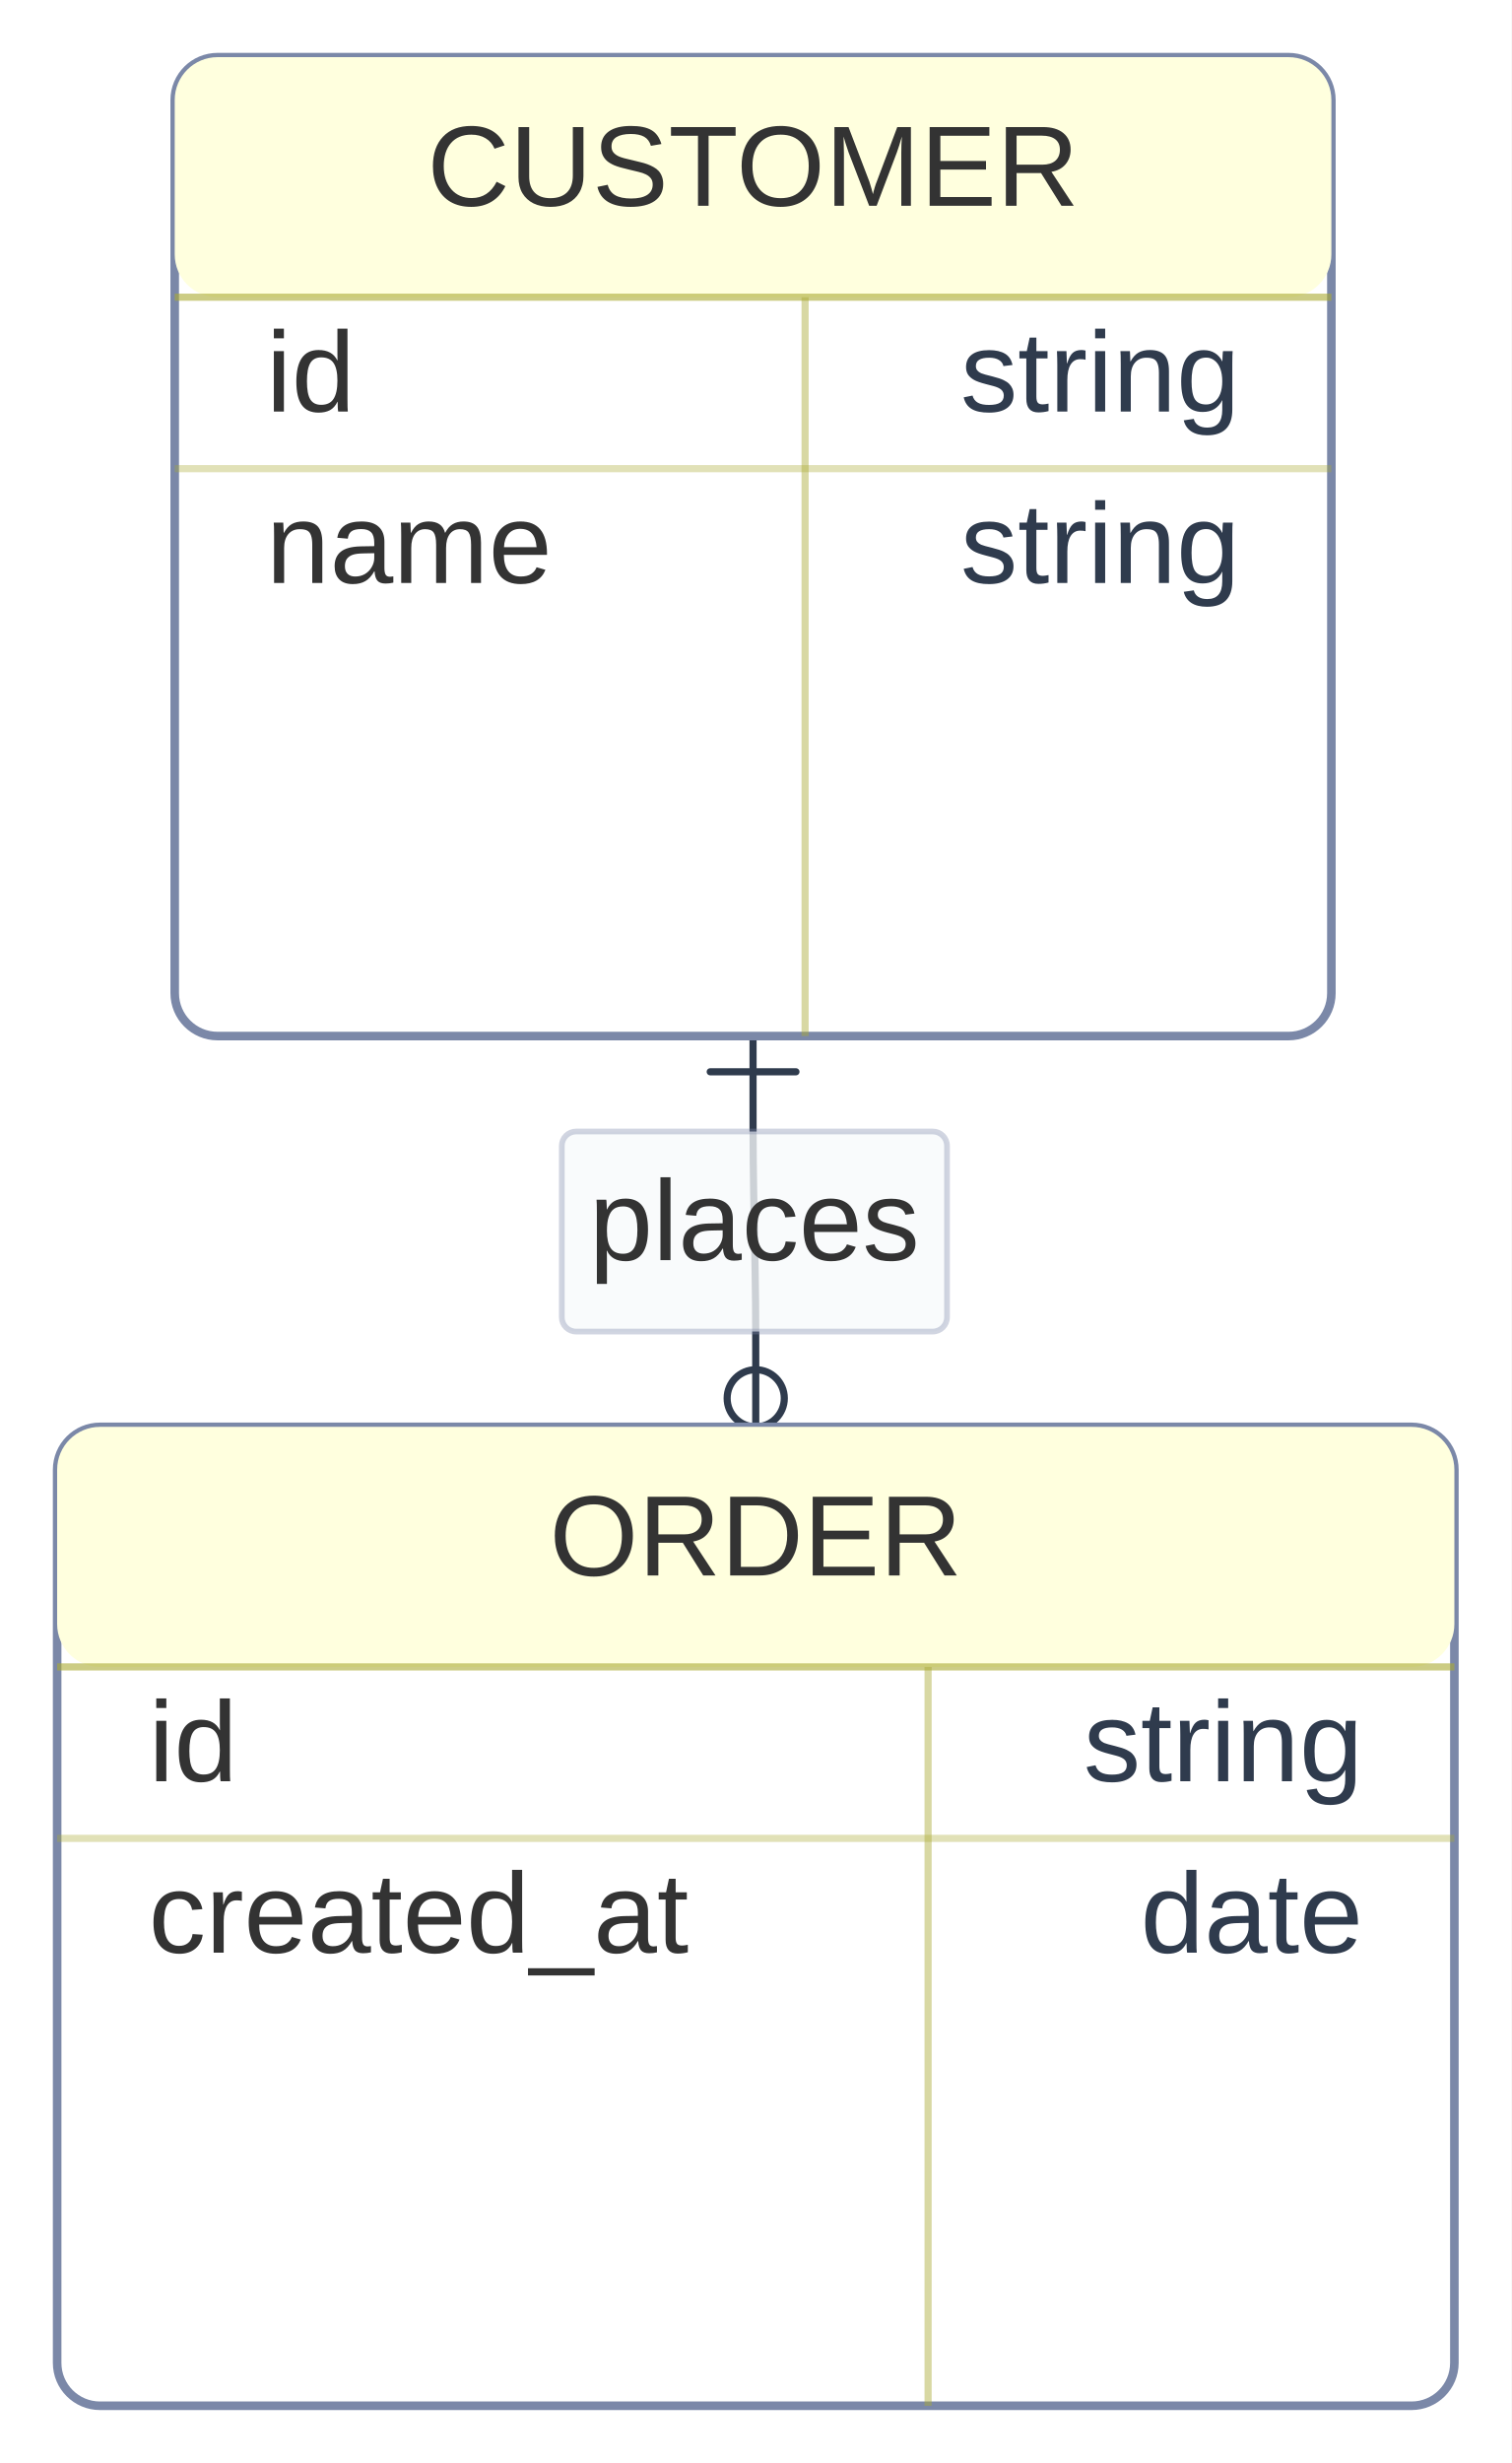
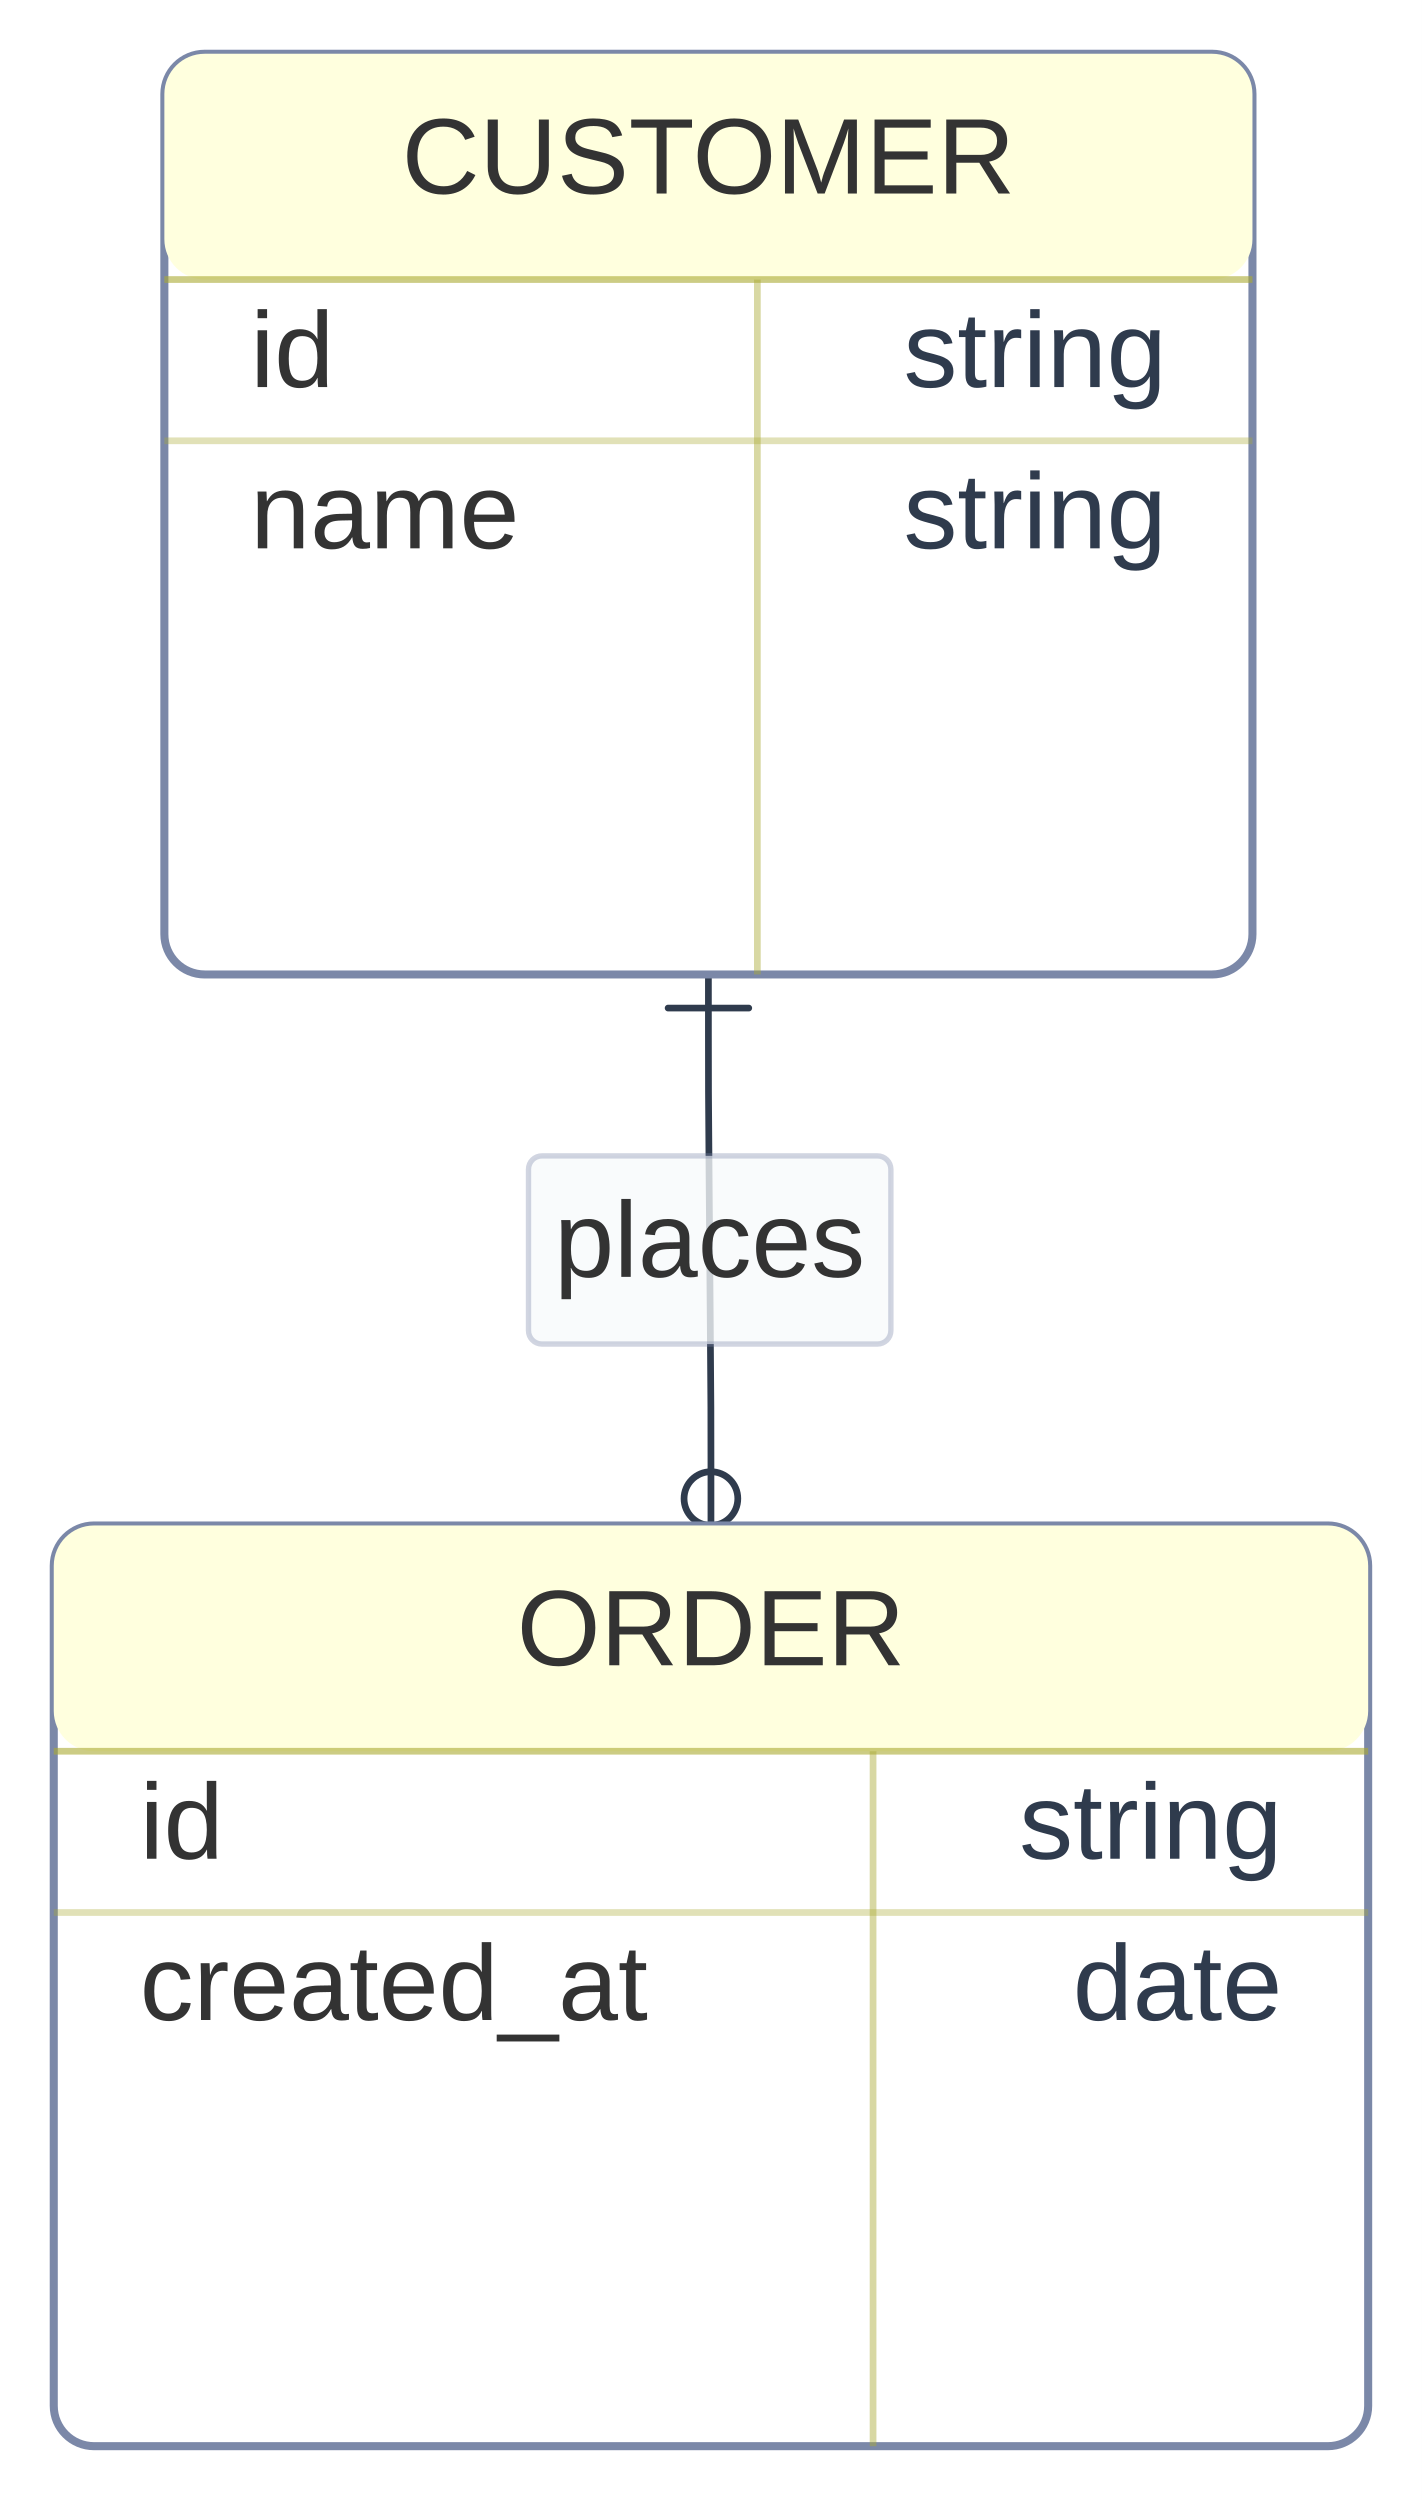
- <svg xmlns="http://www.w3.org/2000/svg" width="211.609" height="344.75" viewBox="0 0 211.609 344.75">
-   <rect x="0" y="0" width="211.609" height="344.75" fill="#FFFFFF" />
+ <svg xmlns="http://www.w3.org/2000/svg" width="211.609" height="372.05" viewBox="0 0 211.609 372.05">
+   <rect x="0" y="0" width="211.609" height="372.05" fill="#FFFFFF" />
  <defs>
    <marker id="arrow-0" viewBox="0 0 10 10" refX="5" refY="5" markerUnits="userSpaceOnUse" markerWidth="8" markerHeight="8" orient="auto">
      <path d="M 0 0 L 10 5 L 0 10 z" fill="#2F3B4D" stroke="#2F3B4D" stroke-width="1" stroke-dasharray="1,0" />
    </marker>
    <marker id="arrow-start-0" viewBox="0 0 10 10" refX="4.5" refY="5" markerUnits="userSpaceOnUse" markerWidth="8" markerHeight="8" orient="auto">
      <path d="M 0 5 L 10 10 L 10 0 z" fill="#2F3B4D" stroke="#2F3B4D" stroke-width="1" stroke-dasharray="1,0" />
    </marker>
  </defs>
-   <path d="M 105.425,145.025L 105.425,146.483C105.425,147.942,105.425,150.858,105.425,153.775C105.425,156.692,105.425,159.608,105.454,162.525C105.482,165.441,105.538,168.357,105.573,170.183C105.608,172.008,105.622,172.742,105.657,174.567C105.692,176.393,105.748,179.309,105.776,182.225C105.804,185.142,105.804,188.058,105.804,190.975C105.804,193.892,105.804,196.808,105.804,198.267L 105.804,199.725" fill="none" stroke="#2F3B4D" stroke-width="1" stroke-linecap="round" stroke-linejoin="round" />
+   <path d="M 105.425,145.025L 105.425,146.483C105.425,147.942,105.425,150.858,105.425,153.775C105.425,156.692,105.425,159.608,105.437,162.525C105.449,165.442,105.473,168.358,105.524,174.733C105.575,181.108,105.655,190.942,105.706,197.317C105.757,203.692,105.781,206.608,105.793,209.525C105.804,212.442,105.804,215.358,105.804,218.275C105.804,221.192,105.804,224.108,105.804,225.567L 105.804,227.025" fill="none" stroke="#2F3B4D" stroke-width="1" stroke-linecap="round" stroke-linejoin="round" />
  <g transform="translate(105.43 145.02) rotate(90.00)">
    <path d="M 0 -6 L 0 6 M 5 -6 L 5 6" fill="none" stroke="#2F3B4D" stroke-width="1" stroke-linejoin="round" stroke-linecap="round" />
  </g>
-   <g transform="translate(105.80 199.72) rotate(90.00)">
+   <g transform="translate(105.80 227.02) rotate(90.00)">
    <g>
      <circle cx="-4" cy="0" r="4" fill="none" stroke="#2F3B4D" stroke-width="1" />
      <path d="M 4 0 L 12 -6 M 4 0 L 12 6" fill="none" stroke="#2F3B4D" stroke-width="1" stroke-linejoin="round" stroke-linecap="round" />
    </g>
  </g>
-   <rect x="78.65" y="158.38" width="53.93" height="28.00" rx="2" ry="2" fill="rgba(248,250,252, 0.92)" fill-opacity="0.85" stroke="#7B88A8" stroke-opacity="0.35" stroke-width="0.8" />
-   <text x="105.61" y="176.38" text-anchor="middle" font-family="'trebuchet ms', verdana, arial, sans-serif" font-size="16" fill="#333333">
+   <rect x="78.65" y="172.02" width="53.93" height="28.00" rx="2" ry="2" fill="rgba(248,250,252, 0.92)" fill-opacity="0.85" stroke="#7B88A8" stroke-opacity="0.35" stroke-width="0.8" />
+   <text x="105.61" y="190.02" text-anchor="middle" font-family="'trebuchet ms', verdana, arial, sans-serif" font-size="16" fill="#333333">
    <tspan x="105.61" dy="0.00">places</tspan>
  </text>
  <rect x="24.46" y="8.00" width="161.93" height="137.02" rx="6.00" ry="6.00" fill="#FFFFFF" stroke="#7B88A8" stroke-width="1.2" />
  <rect x="24.46" y="8.00" width="161.93" height="33.60" rx="6.00" ry="6.00" fill="#FFFFDE" />
  <text x="105.43" y="28.80" text-anchor="middle" font-family="'trebuchet ms', verdana, arial, sans-serif" font-size="16" fill="#333333">
    <tspan x="105.43" dy="0.00">CUSTOMER</tspan>
  </text>
  <line x1="24.46" y1="41.60" x2="186.39" y2="41.60" stroke="#AAAA33" stroke-width="1.0" stroke-opacity="0.6" />
  <line x1="112.71" y1="41.60" x2="112.71" y2="145.02" stroke="#AAAA33" stroke-width="1.0" stroke-opacity="0.45" />
  <text x="37.26" y="57.60" text-anchor="start" font-family="'trebuchet ms', verdana, arial, sans-serif" font-size="16" fill="#333333">
    <tspan x="37.26" dy="0.00">id</tspan>
  </text>
  <text x="173.59" y="57.60" text-anchor="end" font-family="'trebuchet ms', verdana, arial, sans-serif" font-size="16" fill="#2F3B4D">
    <tspan x="173.59" dy="0.00">string</tspan>
  </text>
  <line x1="24.46" y1="65.60" x2="186.39" y2="65.60" stroke="#AAAA33" stroke-width="1.0" stroke-opacity="0.35" />
  <text x="37.26" y="81.60" text-anchor="start" font-family="'trebuchet ms', verdana, arial, sans-serif" font-size="16" fill="#333333">
    <tspan x="37.26" dy="0.00">name</tspan>
  </text>
  <text x="173.59" y="81.60" text-anchor="end" font-family="'trebuchet ms', verdana, arial, sans-serif" font-size="16" fill="#2F3B4D">
    <tspan x="173.59" dy="0.00">string</tspan>
  </text>
-   <rect x="8.00" y="199.72" width="195.61" height="137.02" rx="6.00" ry="6.00" fill="#FFFFFF" stroke="#7B88A8" stroke-width="1.2" />
-   <rect x="8.00" y="199.72" width="195.61" height="33.60" rx="6.00" ry="6.00" fill="#FFFFDE" />
-   <text x="105.80" y="220.52" text-anchor="middle" font-family="'trebuchet ms', verdana, arial, sans-serif" font-size="16" fill="#333333">
+   <rect x="8.00" y="227.02" width="195.61" height="137.02" rx="6.00" ry="6.00" fill="#FFFFFF" stroke="#7B88A8" stroke-width="1.2" />
+   <rect x="8.00" y="227.02" width="195.61" height="33.60" rx="6.00" ry="6.00" fill="#FFFFDE" />
+   <text x="105.80" y="247.82" text-anchor="middle" font-family="'trebuchet ms', verdana, arial, sans-serif" font-size="16" fill="#333333">
    <tspan x="105.80" dy="0.00">ORDER</tspan>
  </text>
-   <line x1="8.00" y1="233.32" x2="203.61" y2="233.32" stroke="#AAAA33" stroke-width="1.0" stroke-opacity="0.6" />
-   <line x1="129.93" y1="233.32" x2="129.93" y2="336.75" stroke="#AAAA33" stroke-width="1.0" stroke-opacity="0.45" />
-   <text x="20.80" y="249.32" text-anchor="start" font-family="'trebuchet ms', verdana, arial, sans-serif" font-size="16" fill="#333333">
+   <line x1="8.00" y1="260.62" x2="203.61" y2="260.62" stroke="#AAAA33" stroke-width="1.0" stroke-opacity="0.6" />
+   <line x1="129.93" y1="260.62" x2="129.93" y2="364.05" stroke="#AAAA33" stroke-width="1.0" stroke-opacity="0.45" />
+   <text x="20.80" y="276.62" text-anchor="start" font-family="'trebuchet ms', verdana, arial, sans-serif" font-size="16" fill="#333333">
    <tspan x="20.80" dy="0.00">id</tspan>
  </text>
-   <text x="190.81" y="249.32" text-anchor="end" font-family="'trebuchet ms', verdana, arial, sans-serif" font-size="16" fill="#2F3B4D">
+   <text x="190.81" y="276.62" text-anchor="end" font-family="'trebuchet ms', verdana, arial, sans-serif" font-size="16" fill="#2F3B4D">
    <tspan x="190.81" dy="0.00">string</tspan>
  </text>
-   <line x1="8.00" y1="257.32" x2="203.61" y2="257.32" stroke="#AAAA33" stroke-width="1.0" stroke-opacity="0.35" />
-   <text x="20.80" y="273.32" text-anchor="start" font-family="'trebuchet ms', verdana, arial, sans-serif" font-size="16" fill="#333333">
+   <line x1="8.00" y1="284.62" x2="203.61" y2="284.62" stroke="#AAAA33" stroke-width="1.0" stroke-opacity="0.35" />
+   <text x="20.80" y="300.62" text-anchor="start" font-family="'trebuchet ms', verdana, arial, sans-serif" font-size="16" fill="#333333">
    <tspan x="20.80" dy="0.00">created_at</tspan>
  </text>
-   <text x="190.81" y="273.32" text-anchor="end" font-family="'trebuchet ms', verdana, arial, sans-serif" font-size="16" fill="#2F3B4D">
+   <text x="190.81" y="300.62" text-anchor="end" font-family="'trebuchet ms', verdana, arial, sans-serif" font-size="16" fill="#2F3B4D">
    <tspan x="190.81" dy="0.00">date</tspan>
  </text>
</svg>
